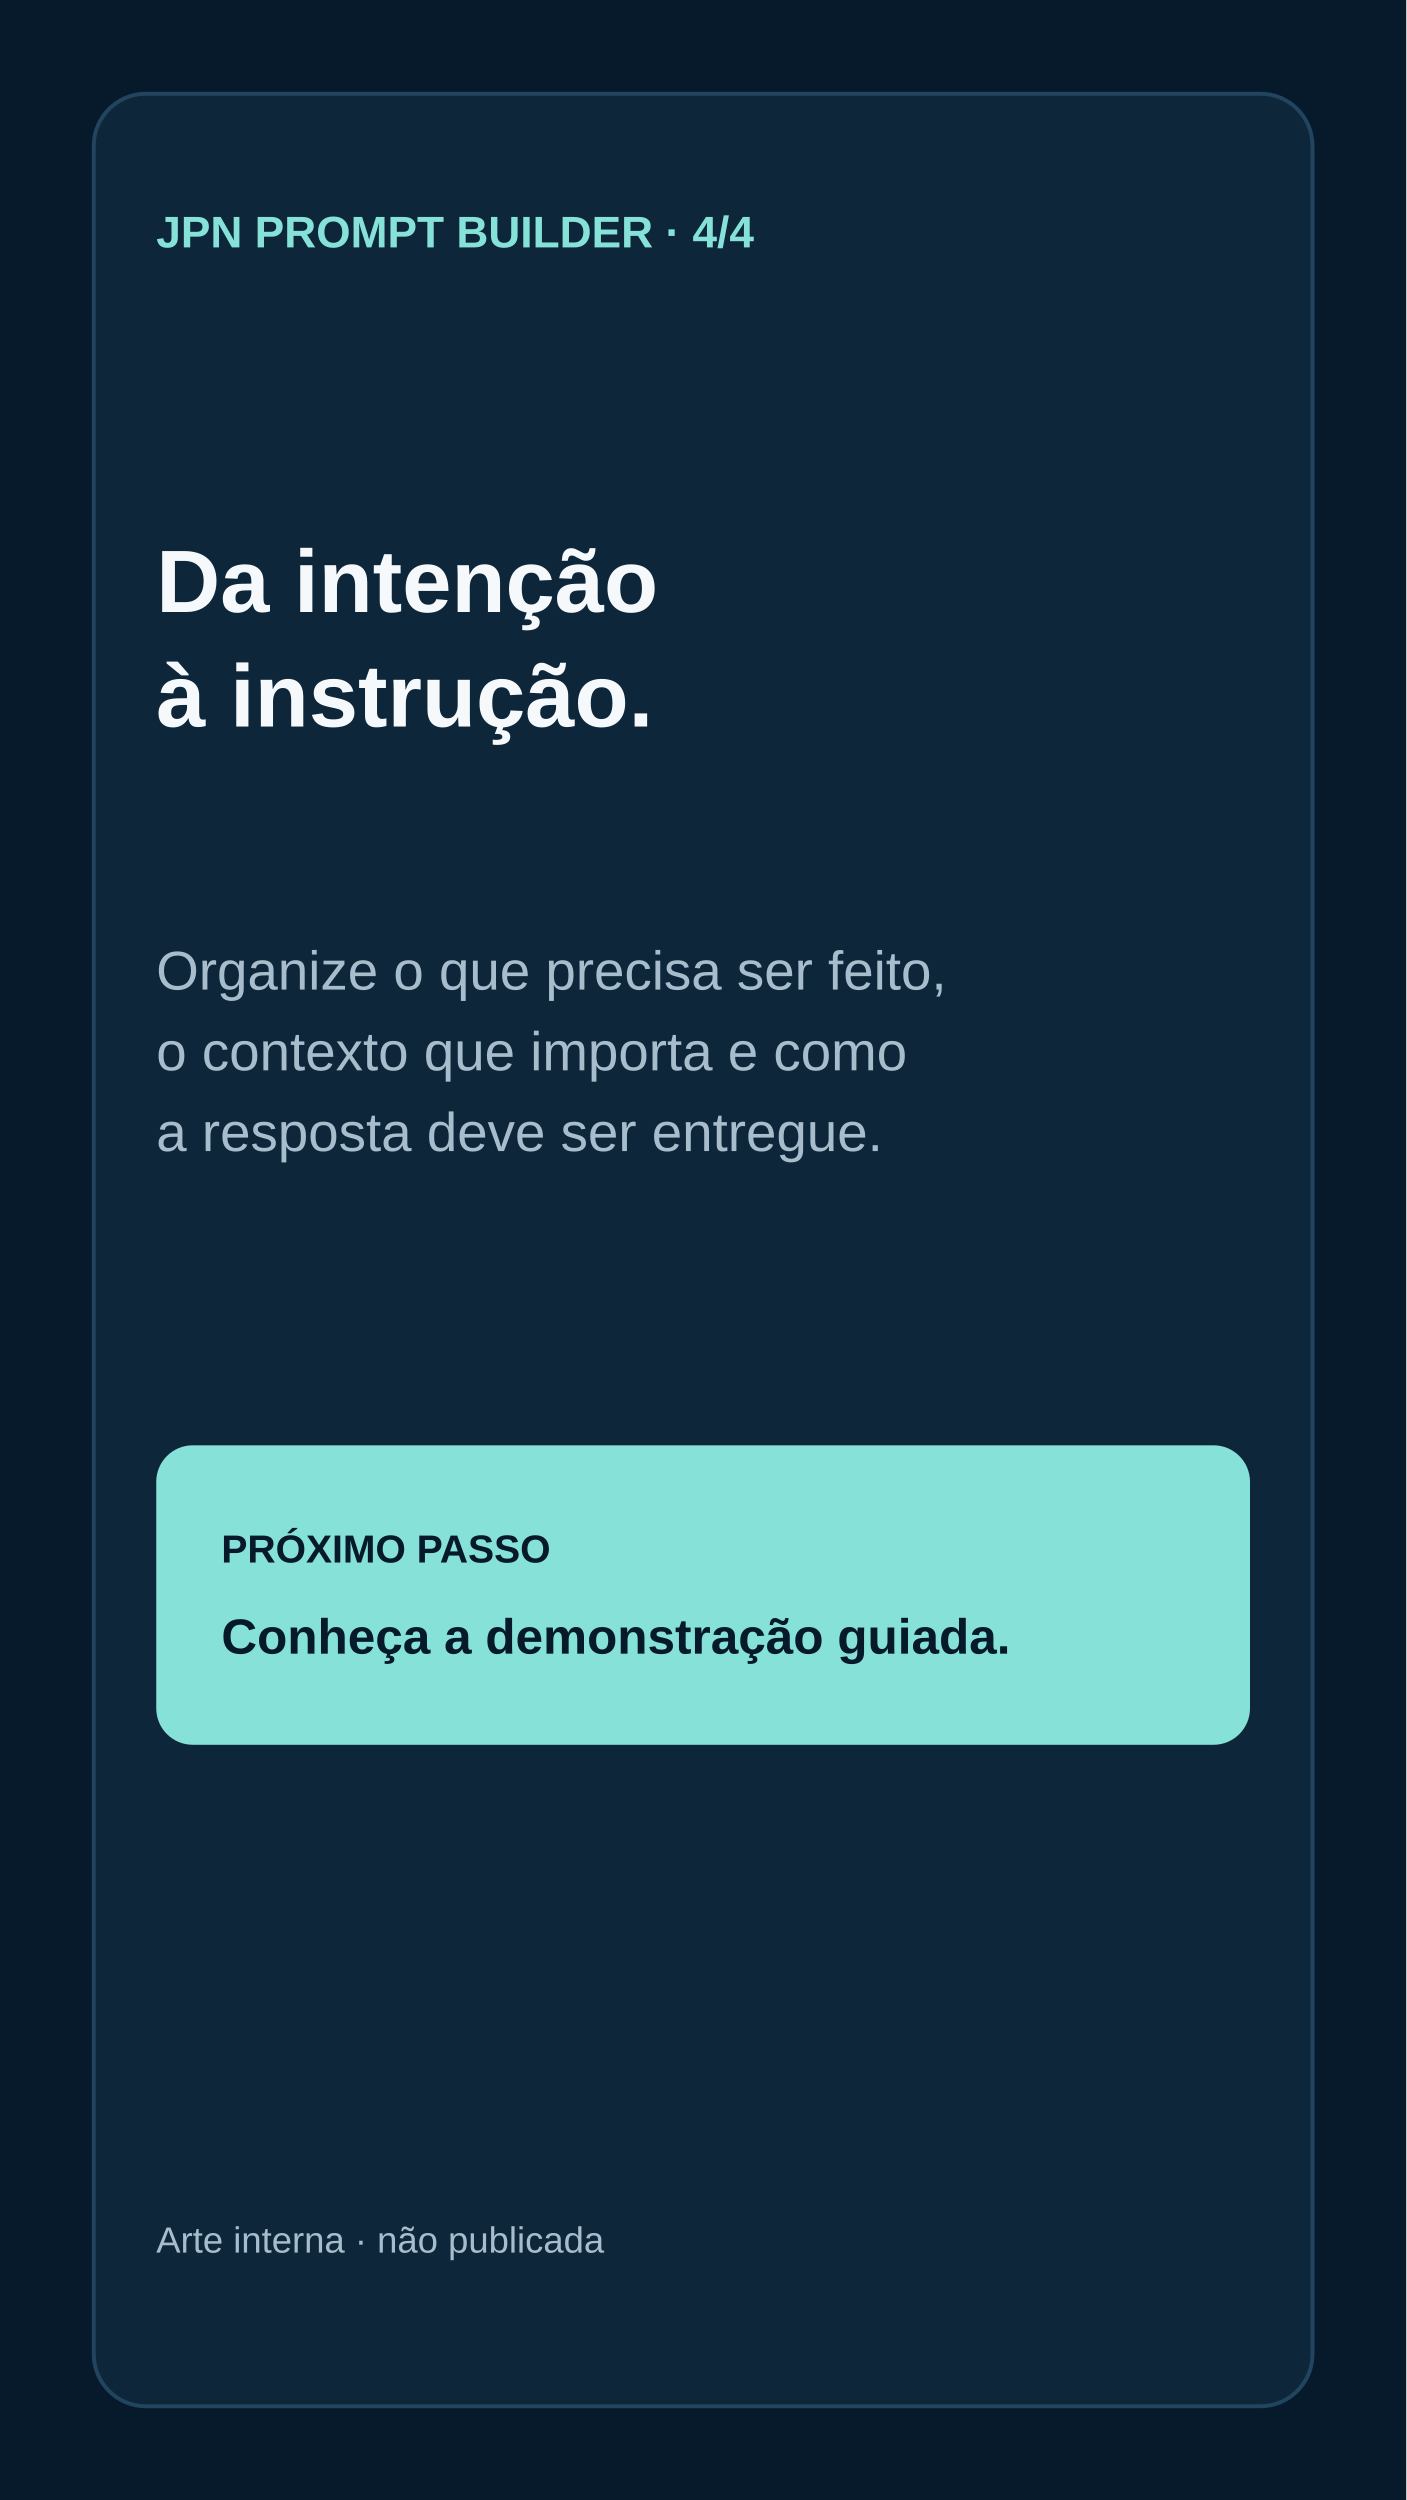
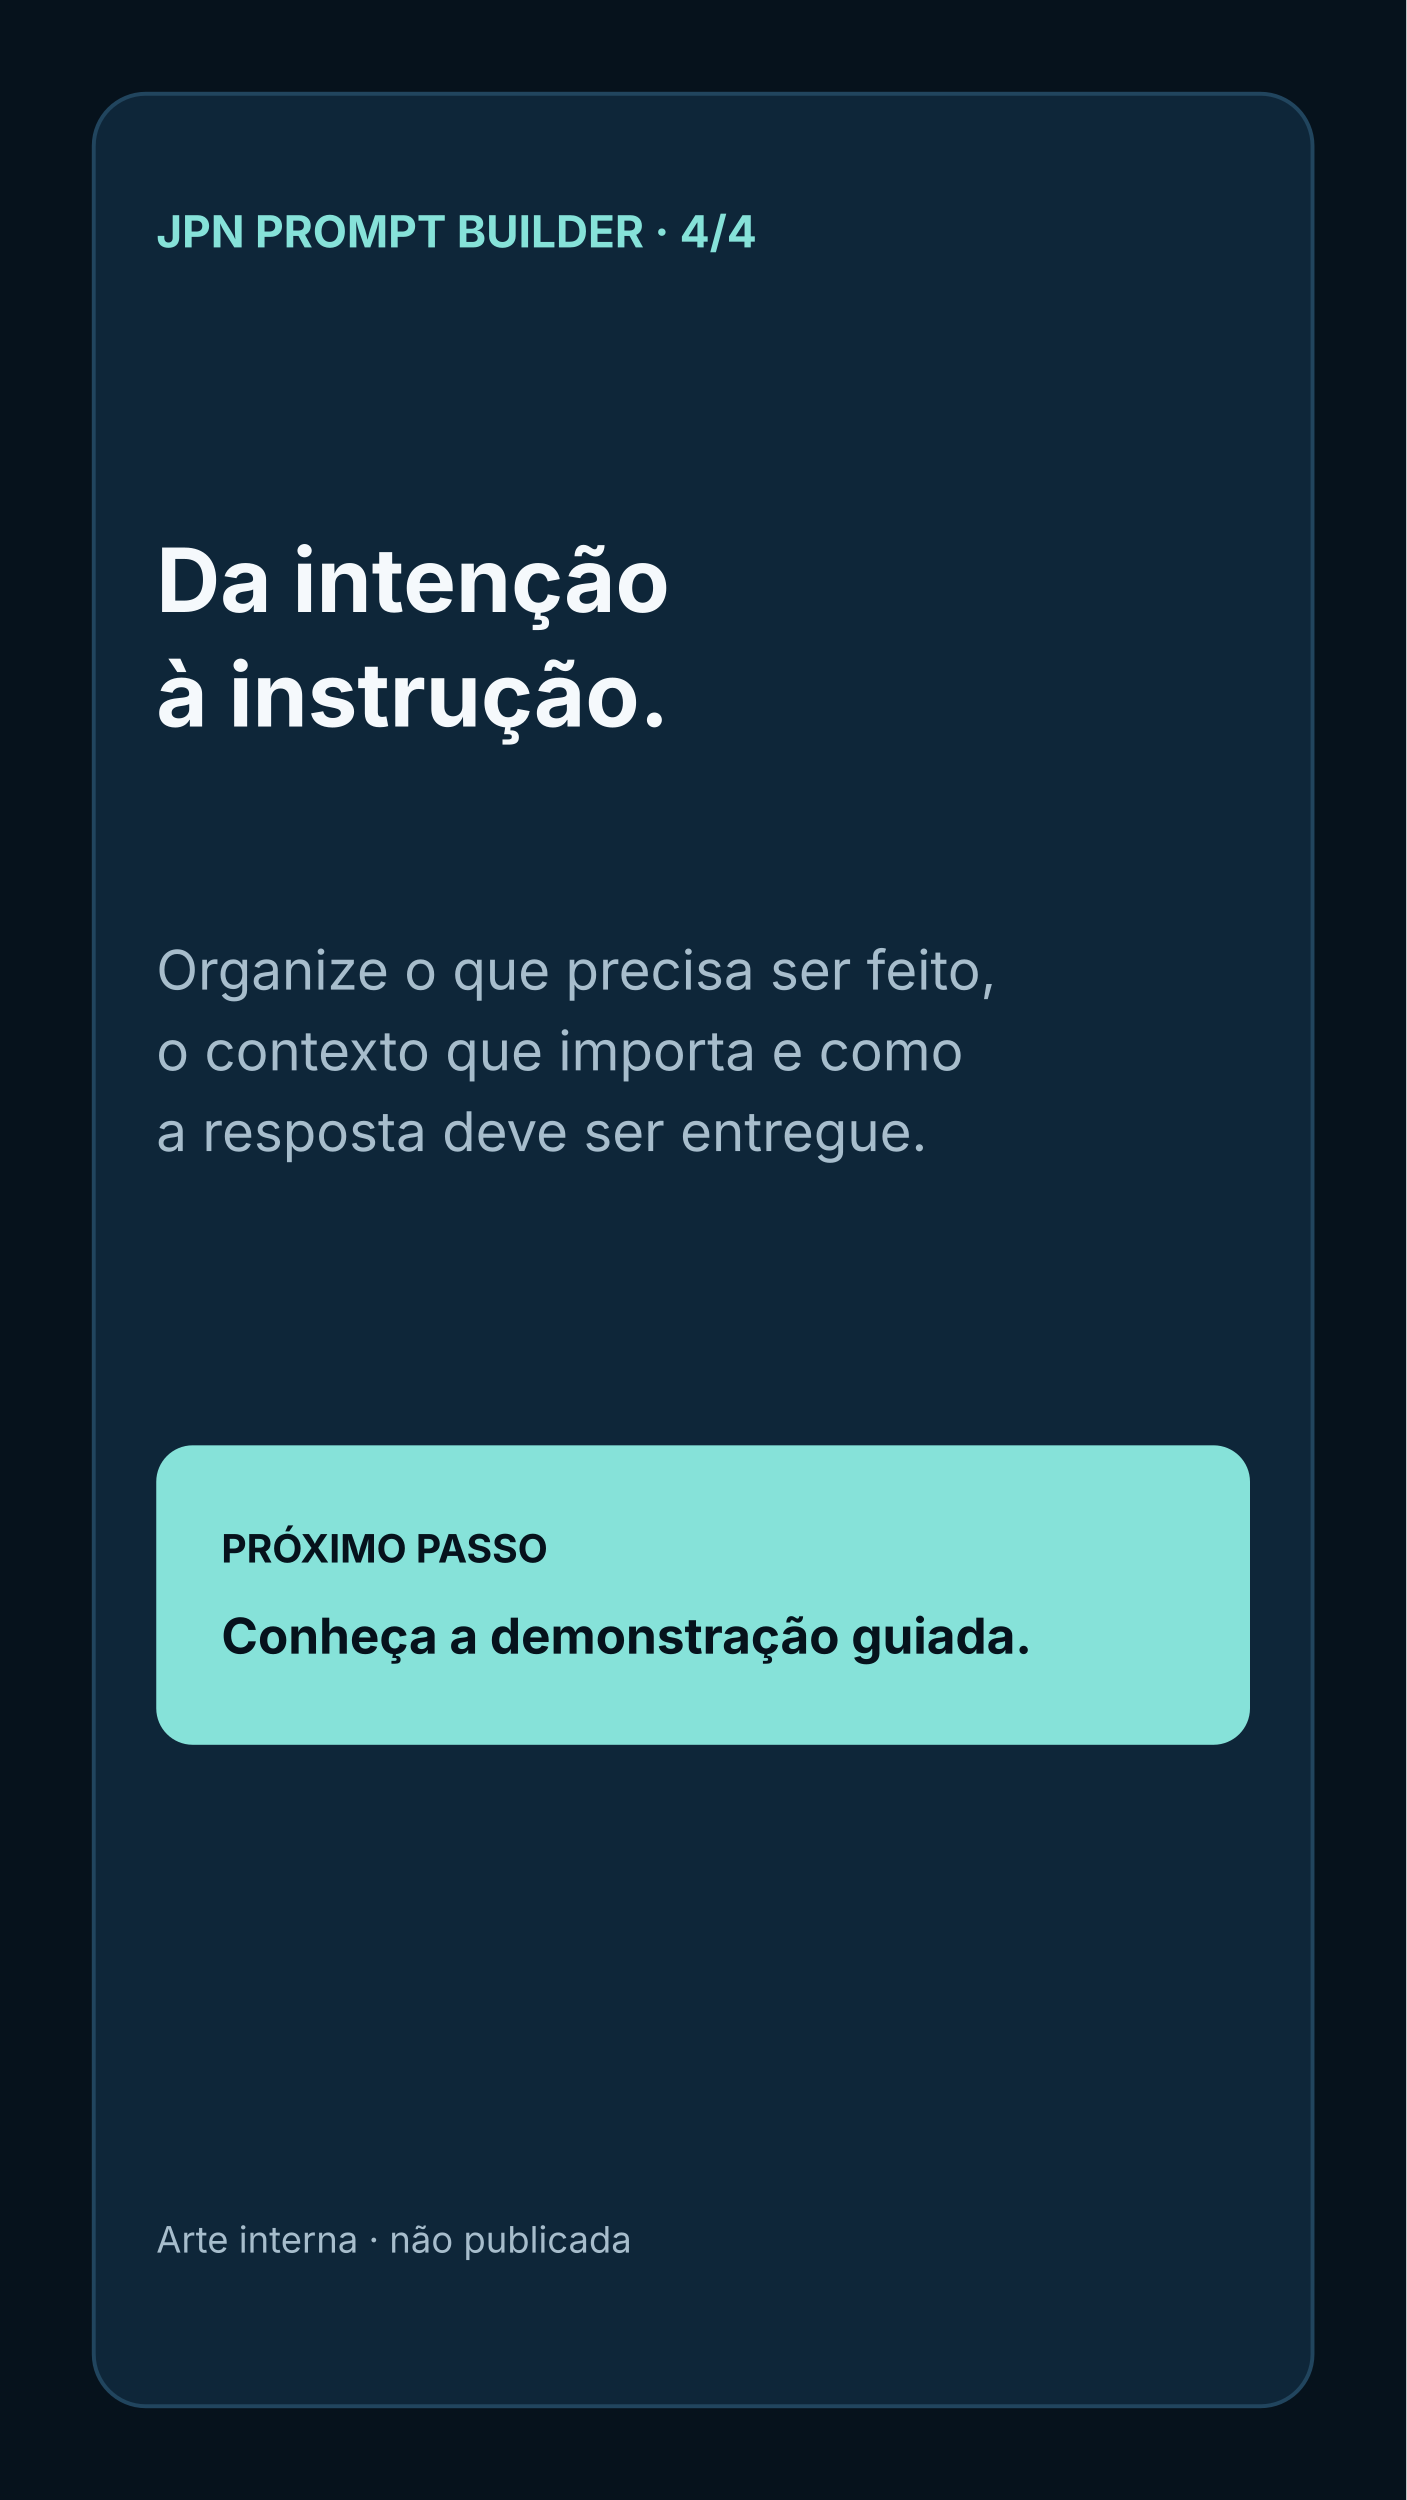
<svg xmlns="http://www.w3.org/2000/svg" width="1080" height="1920" viewBox="0 0 1080 1920" role="img" aria-labelledby="title desc">
-   <rect width="1080" height="1920" fill="#071A2B" />
+   <rect width="1080" height="1920" fill="#06121C" />
  <rect x="72" y="72" width="936" height="1776" rx="40" fill="#0E2639" stroke="#21455E" stroke-width="3" />
-   <text x="120" y="190" fill="#86E2D9" font-family="Arial,sans-serif" font-size="34" font-weight="700">JPN PROMPT BUILDER · 4/4</text>
-   <text x="120" y="470" fill="#F5F9FC" font-family="Arial,sans-serif" font-size="68" font-weight="700">
+   <text x="120" y="190" fill="#86E2D9" font-family="Inter,Arial,sans-serif" font-size="34" font-weight="700">JPN PROMPT BUILDER · 4/4</text>
+   <text x="120" y="470" fill="#F5F9FC" font-family="Inter,Arial,sans-serif" font-size="68" font-weight="700">
    <tspan x="120">Da intenção</tspan>
    <tspan x="120" dy="88">à instrução.</tspan>
  </text>
-   <text x="120" y="760" fill="#A7BDCC" font-family="Arial,sans-serif" font-size="42">
+   <text x="120" y="760" fill="#A7BDCC" font-family="Inter,Arial,sans-serif" font-size="42">
    <tspan x="120">Organize o que precisa ser feito,</tspan>
    <tspan x="120" dy="62">o contexto que importa e como</tspan>
    <tspan x="120" dy="62">a resposta deve ser entregue.</tspan>
  </text>
  <rect x="120" y="1110" width="840" height="230" rx="28" fill="#86E2D9" />
-   <text x="170" y="1200" fill="#071A2B" font-family="Arial,sans-serif" font-size="30" font-weight="700">PRÓXIMO PASSO</text>
-   <text x="170" y="1270" fill="#071A2B" font-family="Arial,sans-serif" font-size="38" font-weight="700">Conheça a demonstração guiada.</text>
-   <text x="120" y="1730" fill="#A7BDCC" font-family="Arial,sans-serif" font-size="28">Arte interna · não publicada</text>
+   <text x="170" y="1200" fill="#06121C" font-family="Inter,Arial,sans-serif" font-size="30" font-weight="700">PRÓXIMO PASSO</text>
+   <text x="170" y="1270" fill="#06121C" font-family="Inter,Arial,sans-serif" font-size="38" font-weight="700">Conheça a demonstração guiada.</text>
+   <text x="120" y="1730" fill="#A7BDCC" font-family="Inter,Arial,sans-serif" font-size="28">Arte interna · não publicada</text>
</svg>
